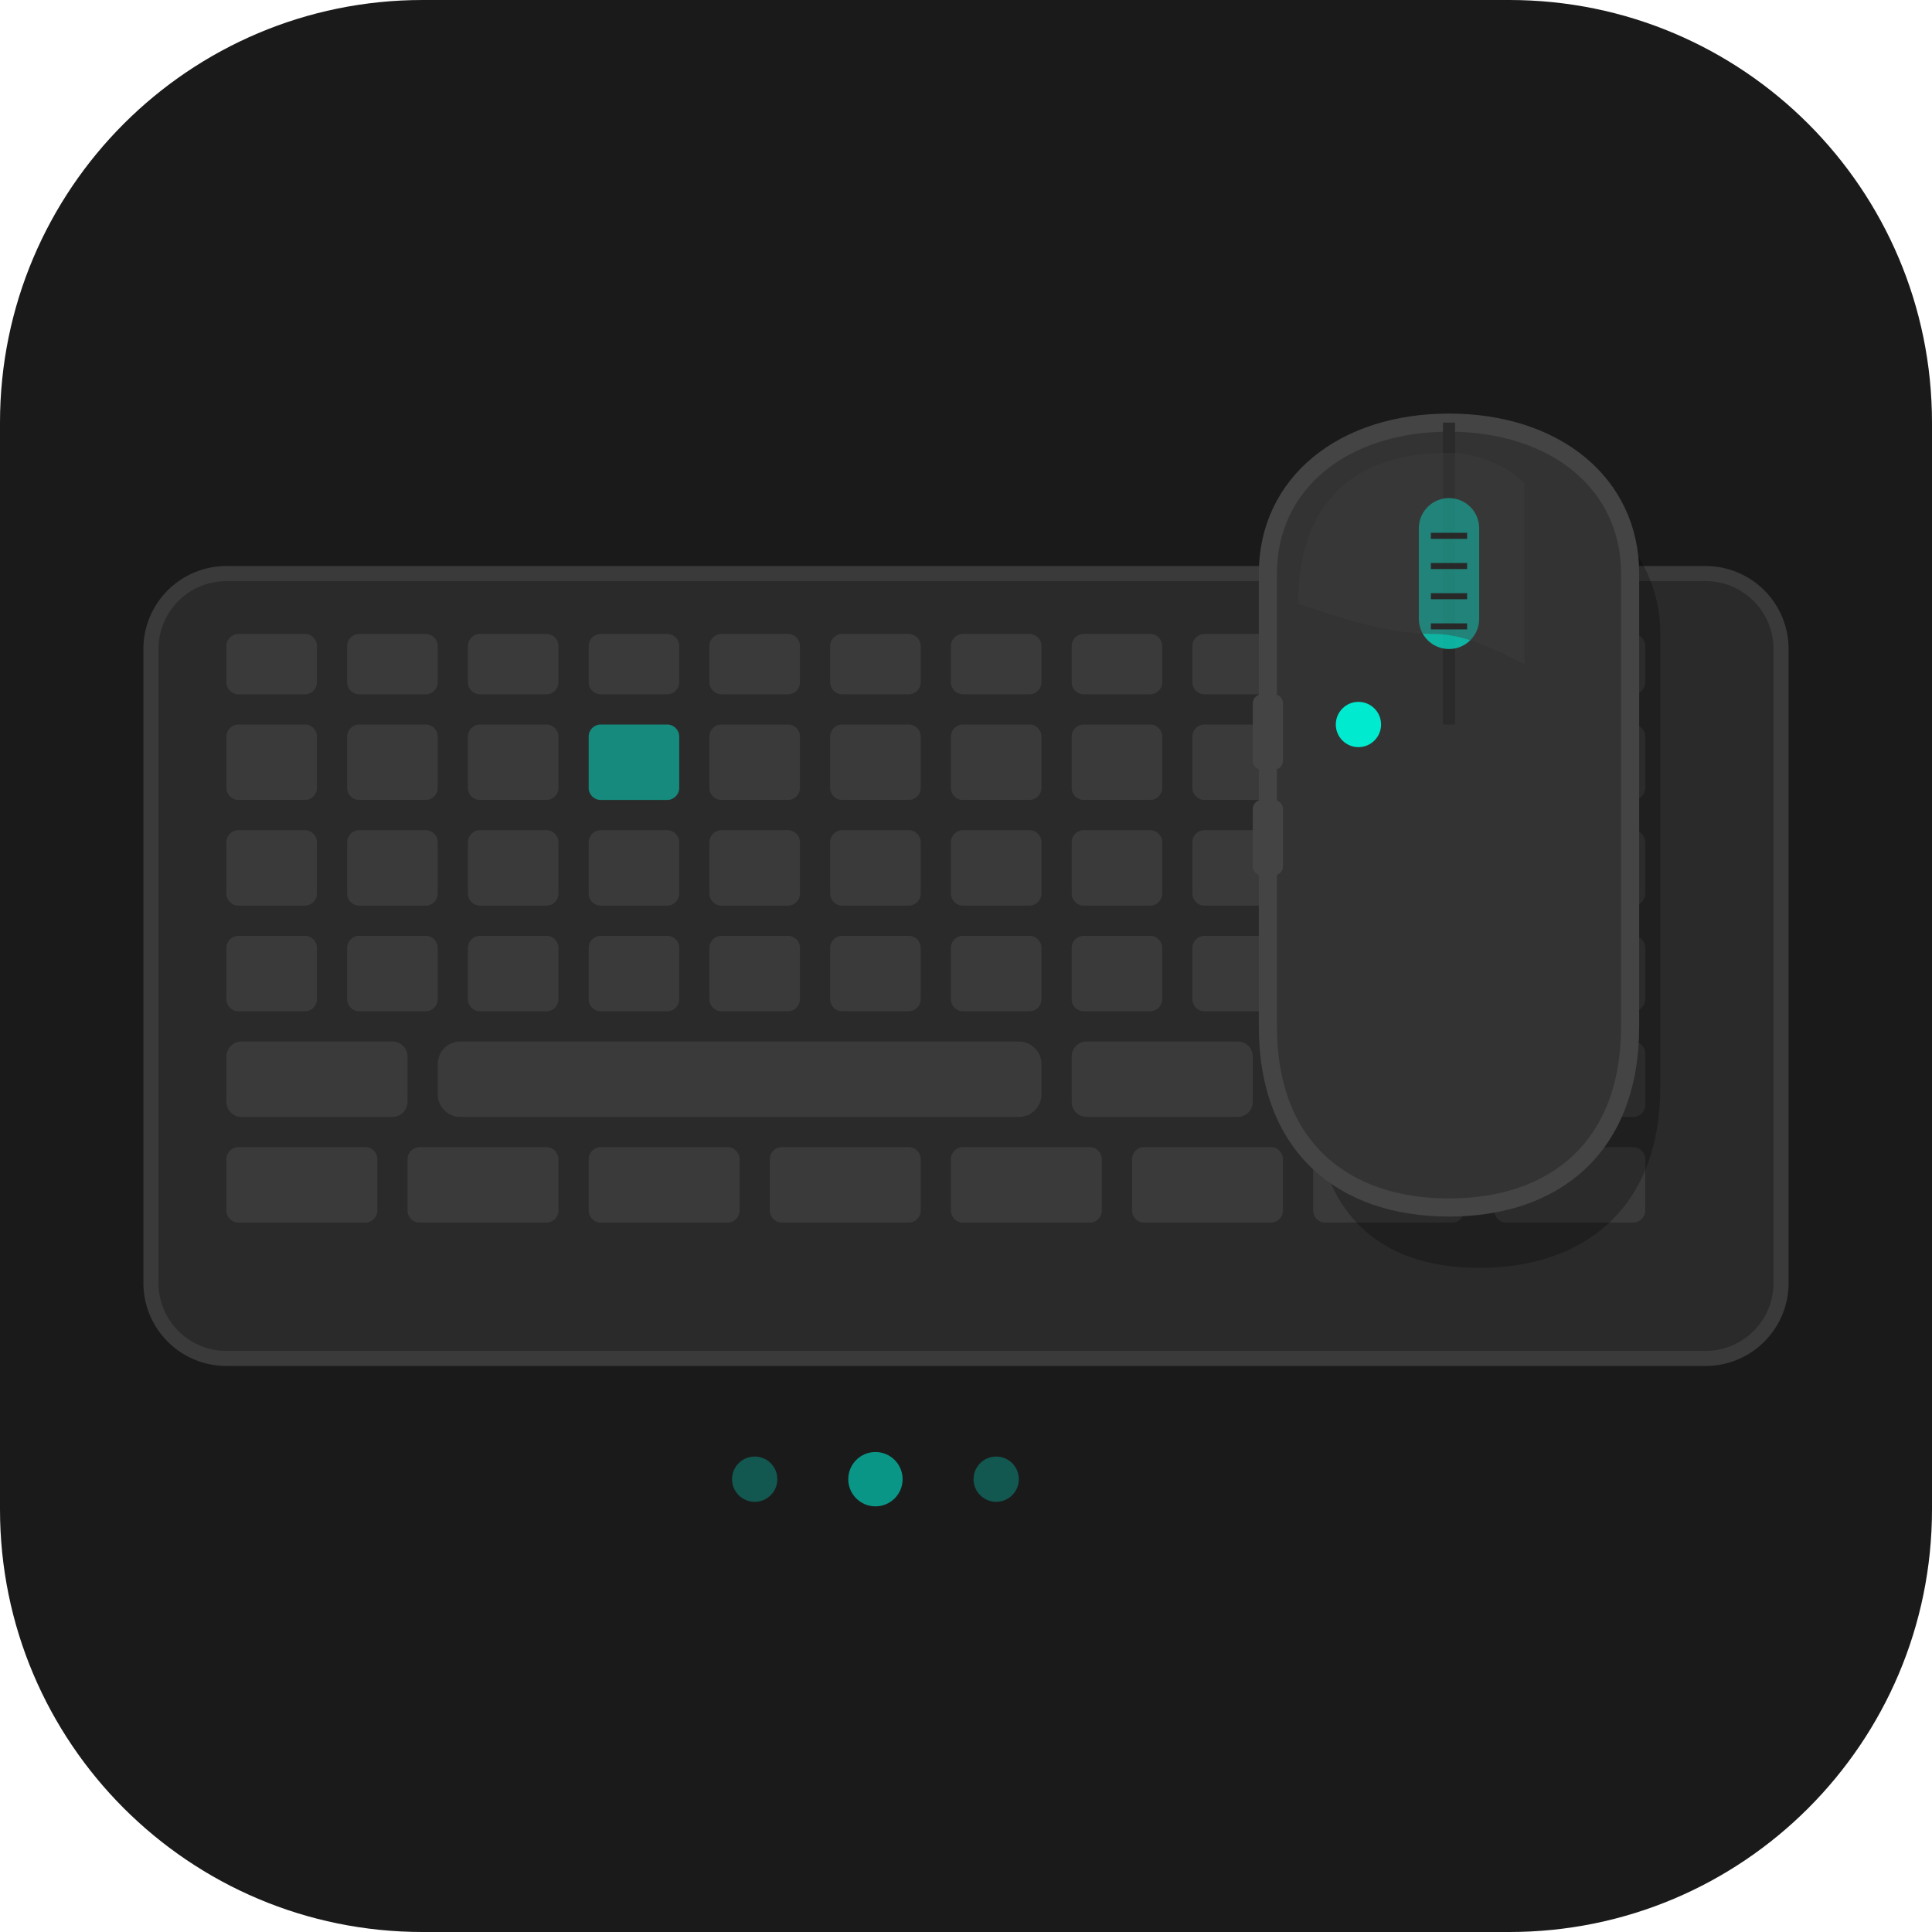
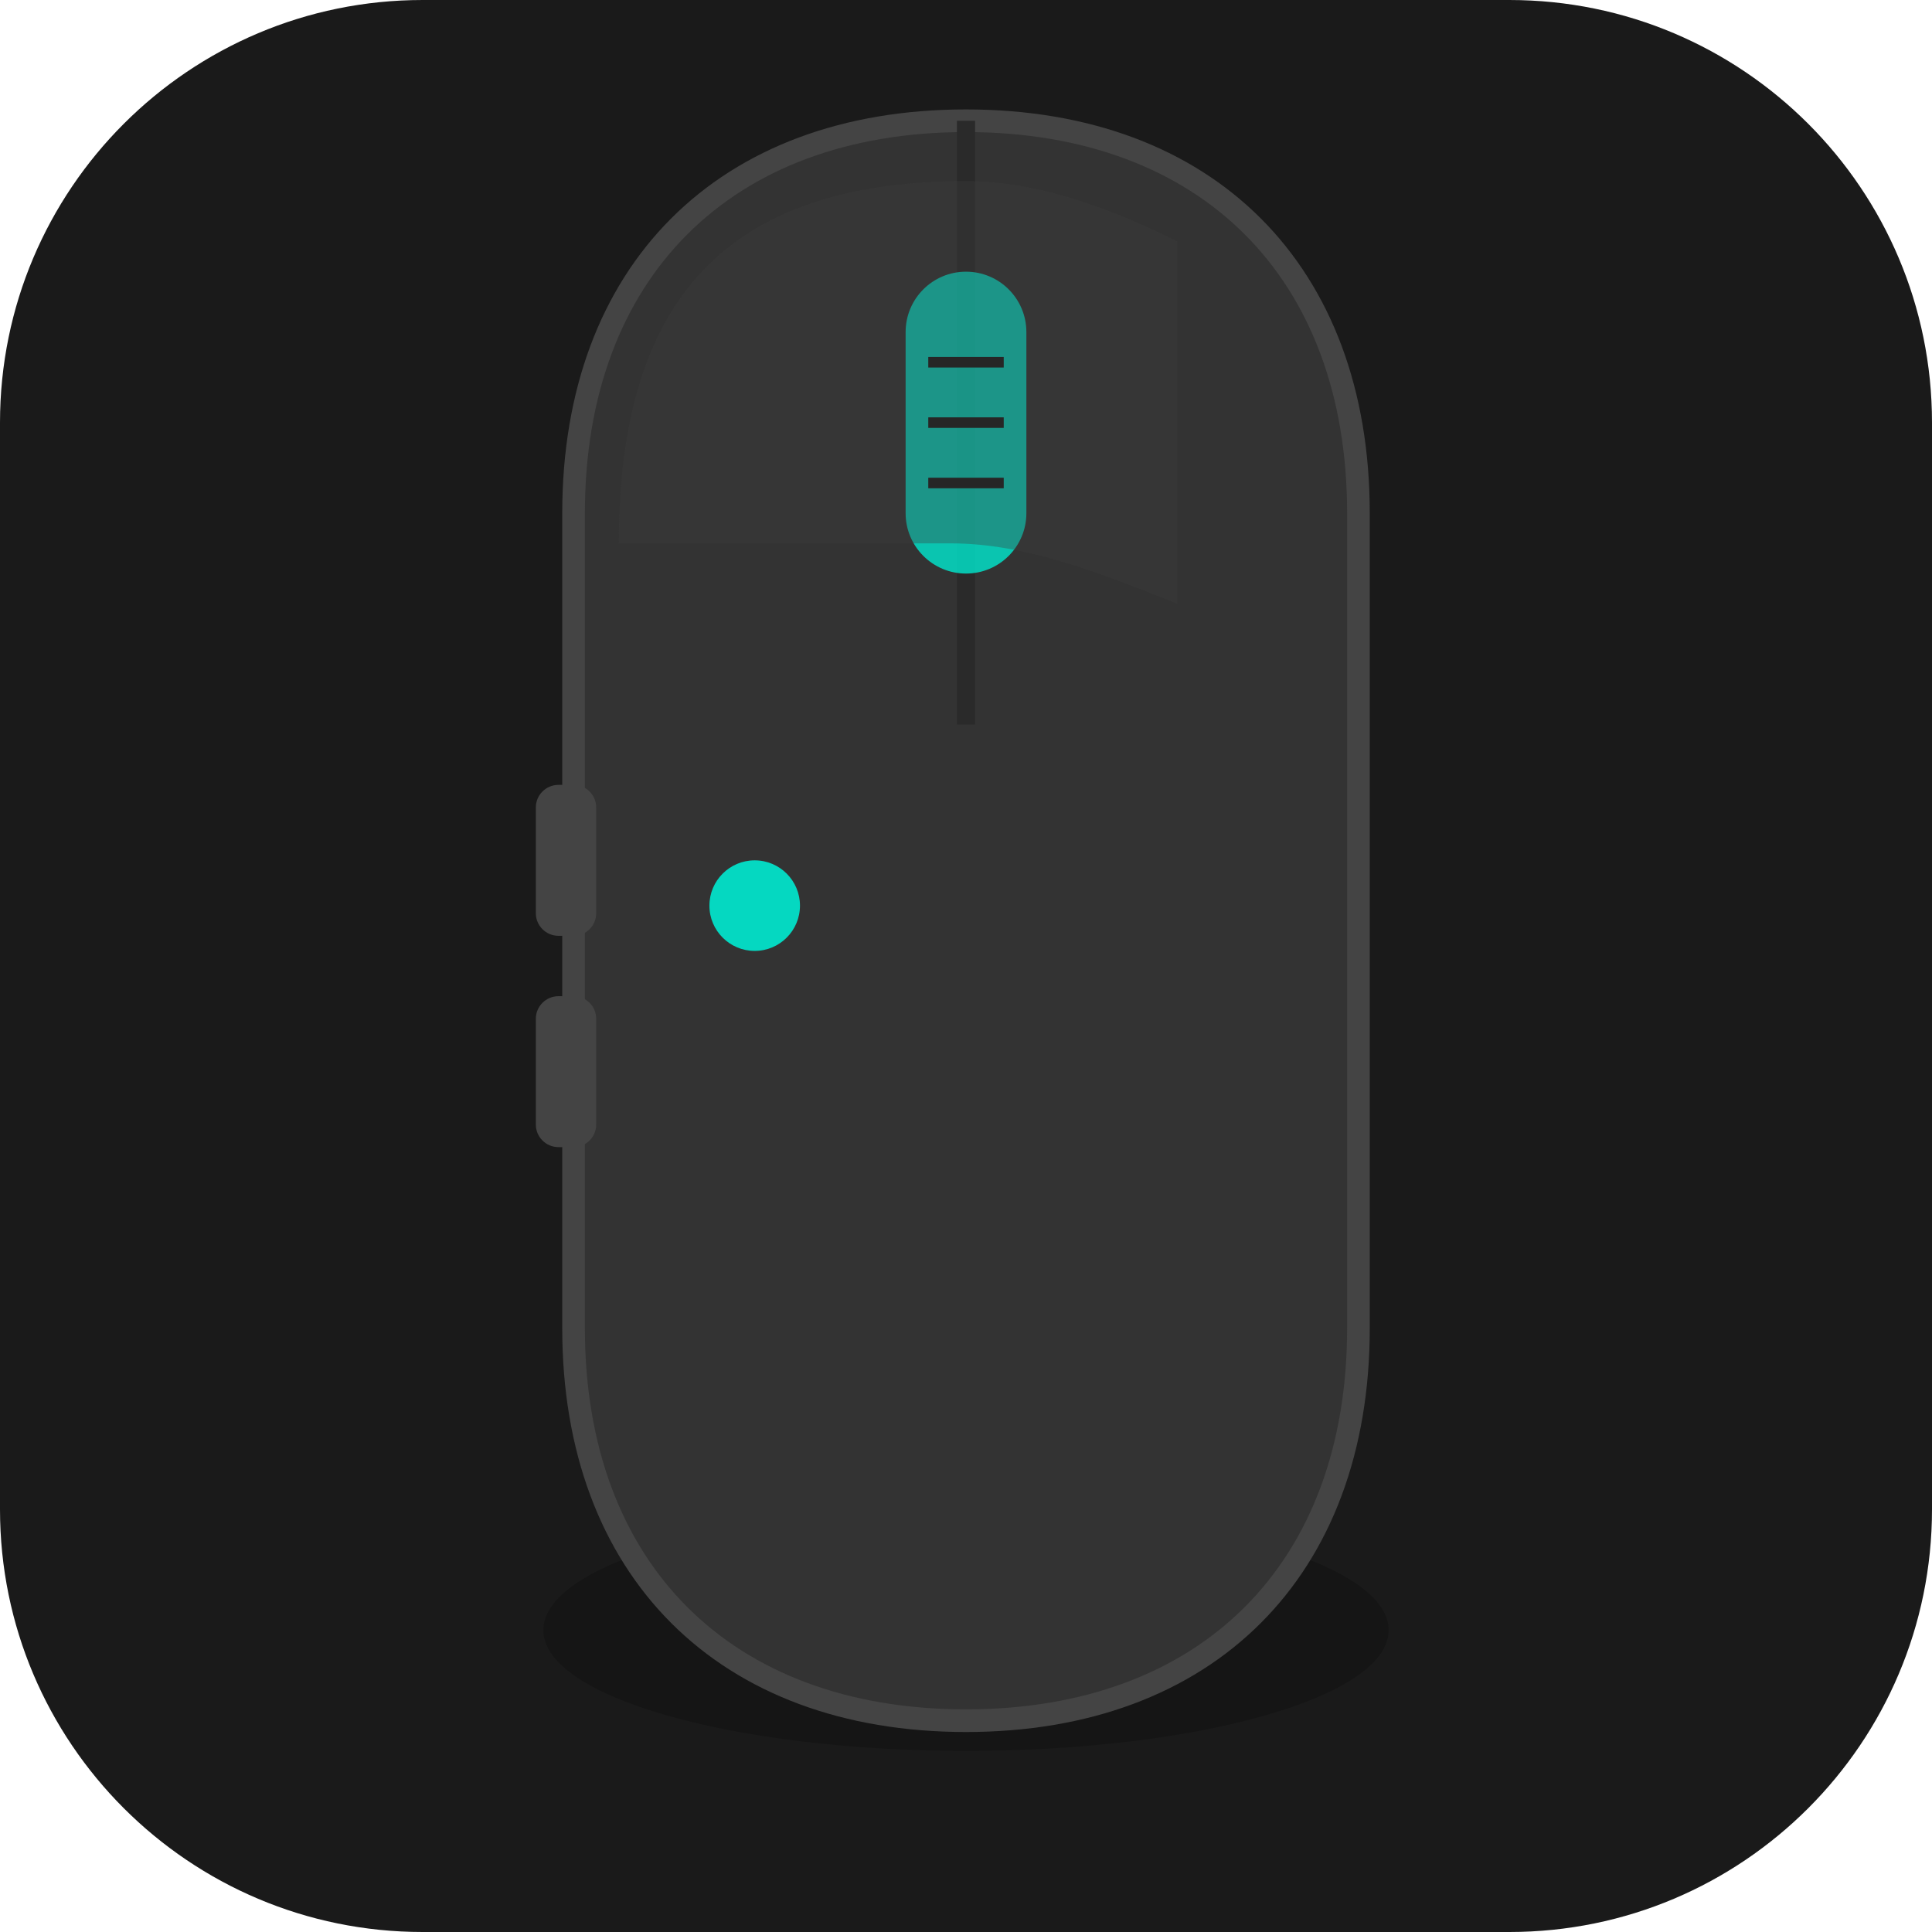
<svg xmlns="http://www.w3.org/2000/svg" viewBox="0 0 128 128">
  <rect width="128" height="128" rx="28" fill="#1a1a1a" />
-   <rect x="10" y="38" width="108" height="52" rx="5" fill="#2a2a2a" stroke="#3a3a3a" stroke-width="1" />
-   <rect x="15" y="42" width="6" height="4" rx="0.8" fill="#3a3a3a" />
-   <rect x="23" y="42" width="6" height="4" rx="0.8" fill="#3a3a3a" />
-   <rect x="31" y="42" width="6" height="4" rx="0.8" fill="#3a3a3a" />
-   <rect x="39" y="42" width="6" height="4" rx="0.8" fill="#3a3a3a" />
-   <rect x="47" y="42" width="6" height="4" rx="0.8" fill="#3a3a3a" />
-   <rect x="55" y="42" width="6" height="4" rx="0.8" fill="#3a3a3a" />
-   <rect x="63" y="42" width="6" height="4" rx="0.8" fill="#3a3a3a" />
-   <rect x="71" y="42" width="6" height="4" rx="0.8" fill="#3a3a3a" />
-   <rect x="79" y="42" width="6" height="4" rx="0.8" fill="#3a3a3a" />
-   <rect x="87" y="42" width="6" height="4" rx="0.8" fill="#3a3a3a" />
-   <rect x="95" y="42" width="6" height="4" rx="0.8" fill="#3a3a3a" />
-   <rect x="103" y="42" width="6" height="4" rx="0.8" fill="#3a3a3a" />
-   <rect x="15" y="48" width="6" height="5" rx="0.8" fill="#3a3a3a" />
-   <rect x="23" y="48" width="6" height="5" rx="0.8" fill="#3a3a3a" />
-   <rect x="31" y="48" width="6" height="5" rx="0.8" fill="#3a3a3a" />
-   <rect x="39" y="48" width="6" height="5" rx="0.8" fill="#00EAD0" opacity="0.5" />
-   <rect x="47" y="48" width="6" height="5" rx="0.8" fill="#3a3a3a" />
-   <rect x="55" y="48" width="6" height="5" rx="0.8" fill="#3a3a3a" />
-   <rect x="63" y="48" width="6" height="5" rx="0.8" fill="#3a3a3a" />
-   <rect x="71" y="48" width="6" height="5" rx="0.8" fill="#3a3a3a" />
-   <rect x="79" y="48" width="6" height="5" rx="0.8" fill="#3a3a3a" />
-   <rect x="87" y="48" width="6" height="5" rx="0.8" fill="#3a3a3a" />
-   <rect x="95" y="48" width="6" height="5" rx="0.8" fill="#3a3a3a" />
-   <rect x="103" y="48" width="6" height="5" rx="0.8" fill="#3a3a3a" />
-   <rect x="15" y="55" width="6" height="5" rx="0.8" fill="#3a3a3a" />
-   <rect x="23" y="55" width="6" height="5" rx="0.8" fill="#3a3a3a" />
-   <rect x="31" y="55" width="6" height="5" rx="0.8" fill="#3a3a3a" />
-   <rect x="39" y="55" width="6" height="5" rx="0.8" fill="#3a3a3a" />
-   <rect x="47" y="55" width="6" height="5" rx="0.8" fill="#3a3a3a" />
-   <rect x="55" y="55" width="6" height="5" rx="0.8" fill="#3a3a3a" />
-   <rect x="63" y="55" width="6" height="5" rx="0.8" fill="#3a3a3a" />
-   <rect x="71" y="55" width="6" height="5" rx="0.8" fill="#3a3a3a" />
-   <rect x="79" y="55" width="6" height="5" rx="0.8" fill="#3a3a3a" />
-   <rect x="87" y="55" width="6" height="5" rx="0.8" fill="#3a3a3a" />
-   <rect x="95" y="55" width="6" height="5" rx="0.8" fill="#3a3a3a" />
-   <rect x="103" y="55" width="6" height="5" rx="0.8" fill="#3a3a3a" />
-   <rect x="15" y="62" width="6" height="5" rx="0.8" fill="#3a3a3a" />
-   <rect x="23" y="62" width="6" height="5" rx="0.8" fill="#3a3a3a" />
-   <rect x="31" y="62" width="6" height="5" rx="0.8" fill="#3a3a3a" />
-   <rect x="39" y="62" width="6" height="5" rx="0.8" fill="#3a3a3a" />
-   <rect x="47" y="62" width="6" height="5" rx="0.8" fill="#3a3a3a" />
-   <rect x="55" y="62" width="6" height="5" rx="0.8" fill="#3a3a3a" />
-   <rect x="63" y="62" width="6" height="5" rx="0.8" fill="#3a3a3a" />
-   <rect x="71" y="62" width="6" height="5" rx="0.8" fill="#3a3a3a" />
-   <rect x="79" y="62" width="6" height="5" rx="0.8" fill="#3a3a3a" />
-   <rect x="87" y="62" width="6" height="5" rx="0.8" fill="#3a3a3a" />
-   <rect x="95" y="62" width="6" height="5" rx="0.8" fill="#3a3a3a" />
-   <rect x="103" y="62" width="6" height="5" rx="0.8" fill="#3a3a3a" />
-   <rect x="15" y="69" width="12" height="5" rx="1" fill="#3a3a3a" />
-   <rect x="29" y="69" width="40" height="5" rx="1.5" fill="#3a3a3a" />
-   <rect x="71" y="69" width="12" height="5" rx="1" fill="#3a3a3a" />
-   <rect x="85" y="69" width="8" height="5" rx="0.8" fill="#3a3a3a" />
-   <rect x="95" y="69" width="6" height="5" rx="0.8" fill="#3a3a3a" />
-   <rect x="103" y="69" width="6" height="5" rx="0.8" fill="#3a3a3a" />
-   <rect x="15" y="76" width="10" height="5" rx="0.8" fill="#3a3a3a" />
-   <rect x="27" y="76" width="10" height="5" rx="0.8" fill="#3a3a3a" />
-   <rect x="39" y="76" width="10" height="5" rx="0.8" fill="#3a3a3a" />
-   <rect x="51" y="76" width="10" height="5" rx="0.8" fill="#3a3a3a" />
-   <rect x="63" y="76" width="10" height="5" rx="0.8" fill="#3a3a3a" />
-   <rect x="75" y="76" width="10" height="5" rx="0.8" fill="#3a3a3a" />
-   <rect x="87" y="76" width="10" height="5" rx="0.8" fill="#3a3a3a" />
-   <rect x="99" y="76" width="10" height="5" rx="0.8" fill="#3a3a3a" />
-   <path d="M87 42 C87 36 91 32 98 32 C105 32 110 36 110 42 L110 72 C110 80 105 84 98 84 C91 84 87 80 87 72 Z" fill="#000000" opacity="0.25" />
-   <path d="M84 38 C84 32 89 28 96 28 C103 28 108 32 108 38 L108 68 C108 76 103 80 96 80 C89 80 84 76 84 68 Z" fill="#333333" stroke="#444444" stroke-width="1.2" />
-   <line x1="96" y1="28" x2="96" y2="48" stroke="#2a2a2a" stroke-width="0.8" />
-   <rect x="94" y="33" width="4" height="10" rx="2" fill="#00EAD0" opacity="0.7" />
-   <line x1="94.8" y1="35.5" x2="97.2" y2="35.5" stroke="#1a1a1a" stroke-width="0.4" />
-   <line x1="94.8" y1="37.5" x2="97.2" y2="37.5" stroke="#1a1a1a" stroke-width="0.4" />
-   <line x1="94.8" y1="39.5" x2="97.2" y2="39.5" stroke="#1a1a1a" stroke-width="0.4" />
-   <line x1="94.8" y1="41.5" x2="97.2" y2="41.5" stroke="#1a1a1a" stroke-width="0.4" />
-   <rect x="83" y="46" width="2" height="5" rx="0.6" fill="#444444" />
-   <rect x="83" y="53" width="2" height="5" rx="0.6" fill="#444444" />
-   <path d="M86 40 C86 34 89 30 96 30 C98 30 100 31 101 32 L101 44 C99 43 97 42 95 42 C92 42 89 41 86 40 Z" fill="#3d3d3d" opacity="0.4" />
-   <circle cx="90" cy="48" r="1.5" fill="#00EAD0" />
-   <circle cx="50" cy="98" r="1.5" fill="#00EAD0" opacity="0.3" />
-   <circle cx="58" cy="98" r="1.8" fill="#00EAD0" opacity="0.6" />
-   <circle cx="66" cy="98" r="1.5" fill="#00EAD0" opacity="0.3" />
+   <ellipse cx="64" cy="108" rx="28" ry="8" fill="#000" opacity="0.2" />
+   <path d="M38 34 C38 18 48 8 64 8 C80 8 90 18 90 34 L90 88 C90 104 80 114 64 114 C48 114 38 104 38 88 Z" fill="#333333" stroke="#444444" stroke-width="1.5" />
+   <line x1="64" y1="8" x2="64" y2="48" stroke="#2a2a2a" stroke-width="1.2" />
+   <rect x="60" y="18" width="8" height="20" rx="4" fill="#00EAD0" opacity="0.8" />
+   <line x1="61.5" y1="24" x2="66.5" y2="24" stroke="#1a1a1a" stroke-width="0.7" />
+   <line x1="61.5" y1="28" x2="66.5" y2="28" stroke="#1a1a1a" stroke-width="0.7" />
+   <line x1="61.5" y1="32" x2="66.5" y2="32" stroke="#1a1a1a" stroke-width="0.7" />
+   <rect x="35.5" y="52" width="4" height="10" rx="1.5" fill="#444444" />
+   <rect x="35.5" y="66" width="4" height="10" rx="1.5" fill="#444444" />
+   <path d="M41 36 C41 20 48 12 64 12 C69 12 74 14 78 16 L78 40 C73 38 68 36 63 36 C55 36 48 36 41 36 Z" fill="#3d3d3d" opacity="0.35" />
+   <circle cx="50" cy="60" r="3" fill="#00EAD0" opacity="0.9" />
</svg>
